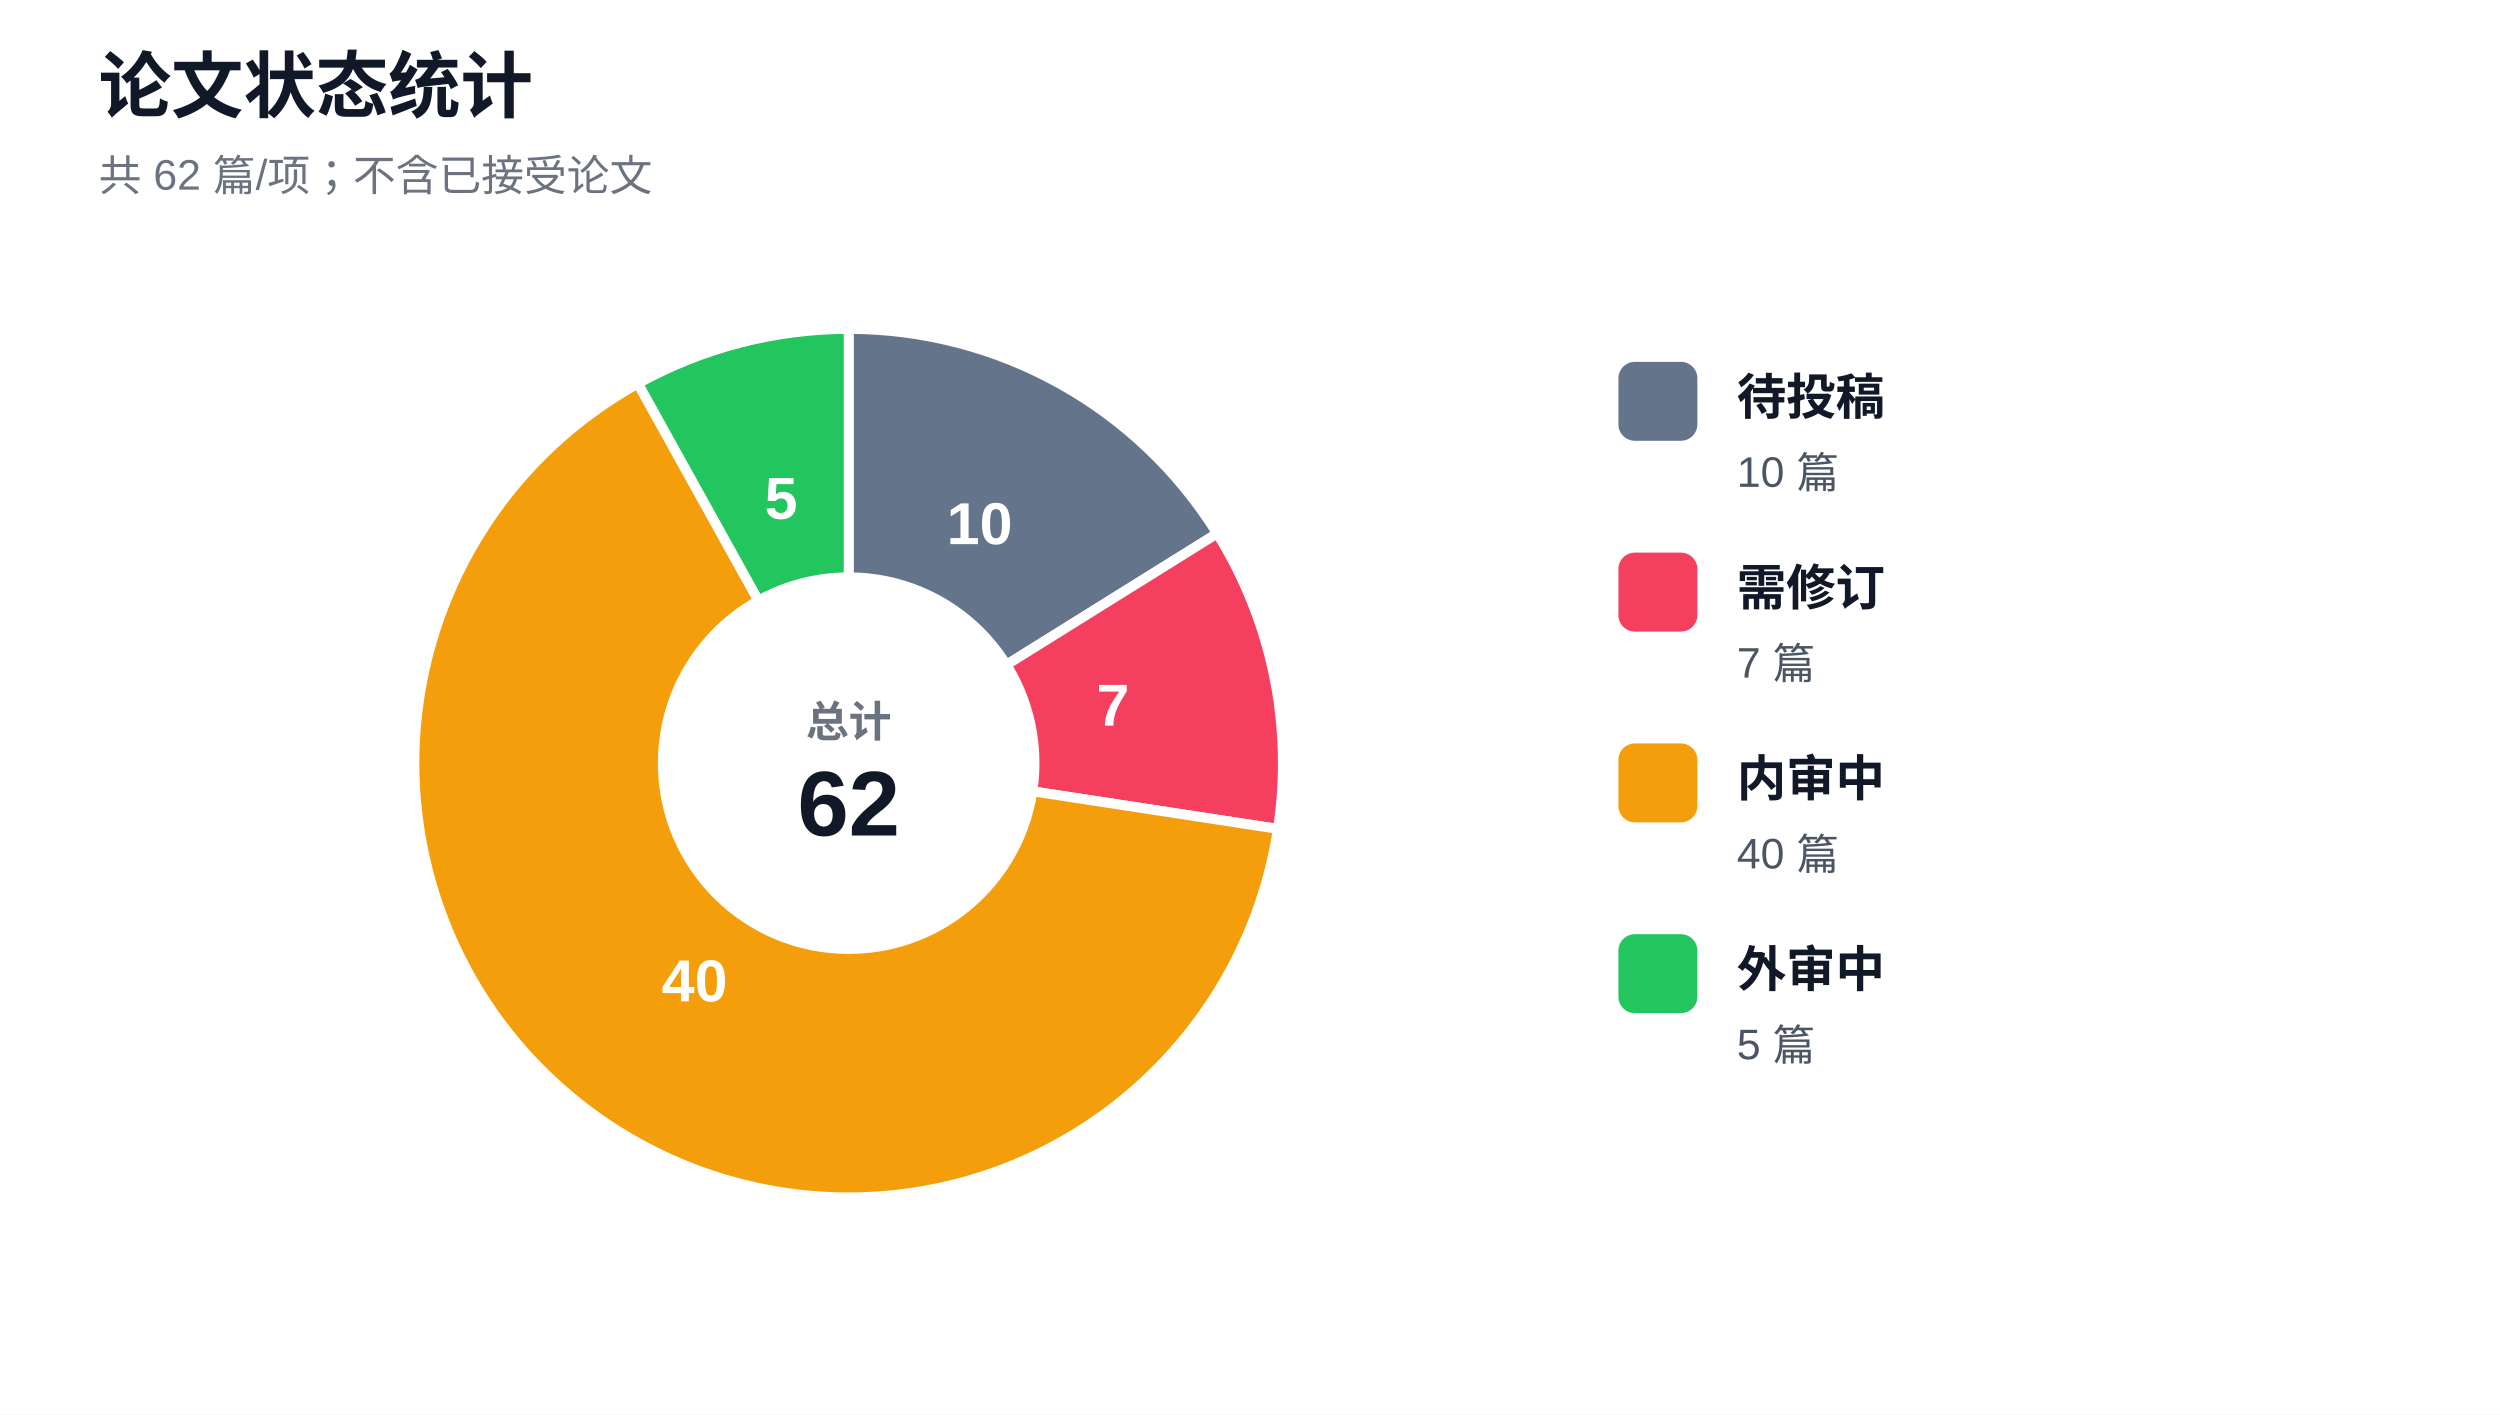
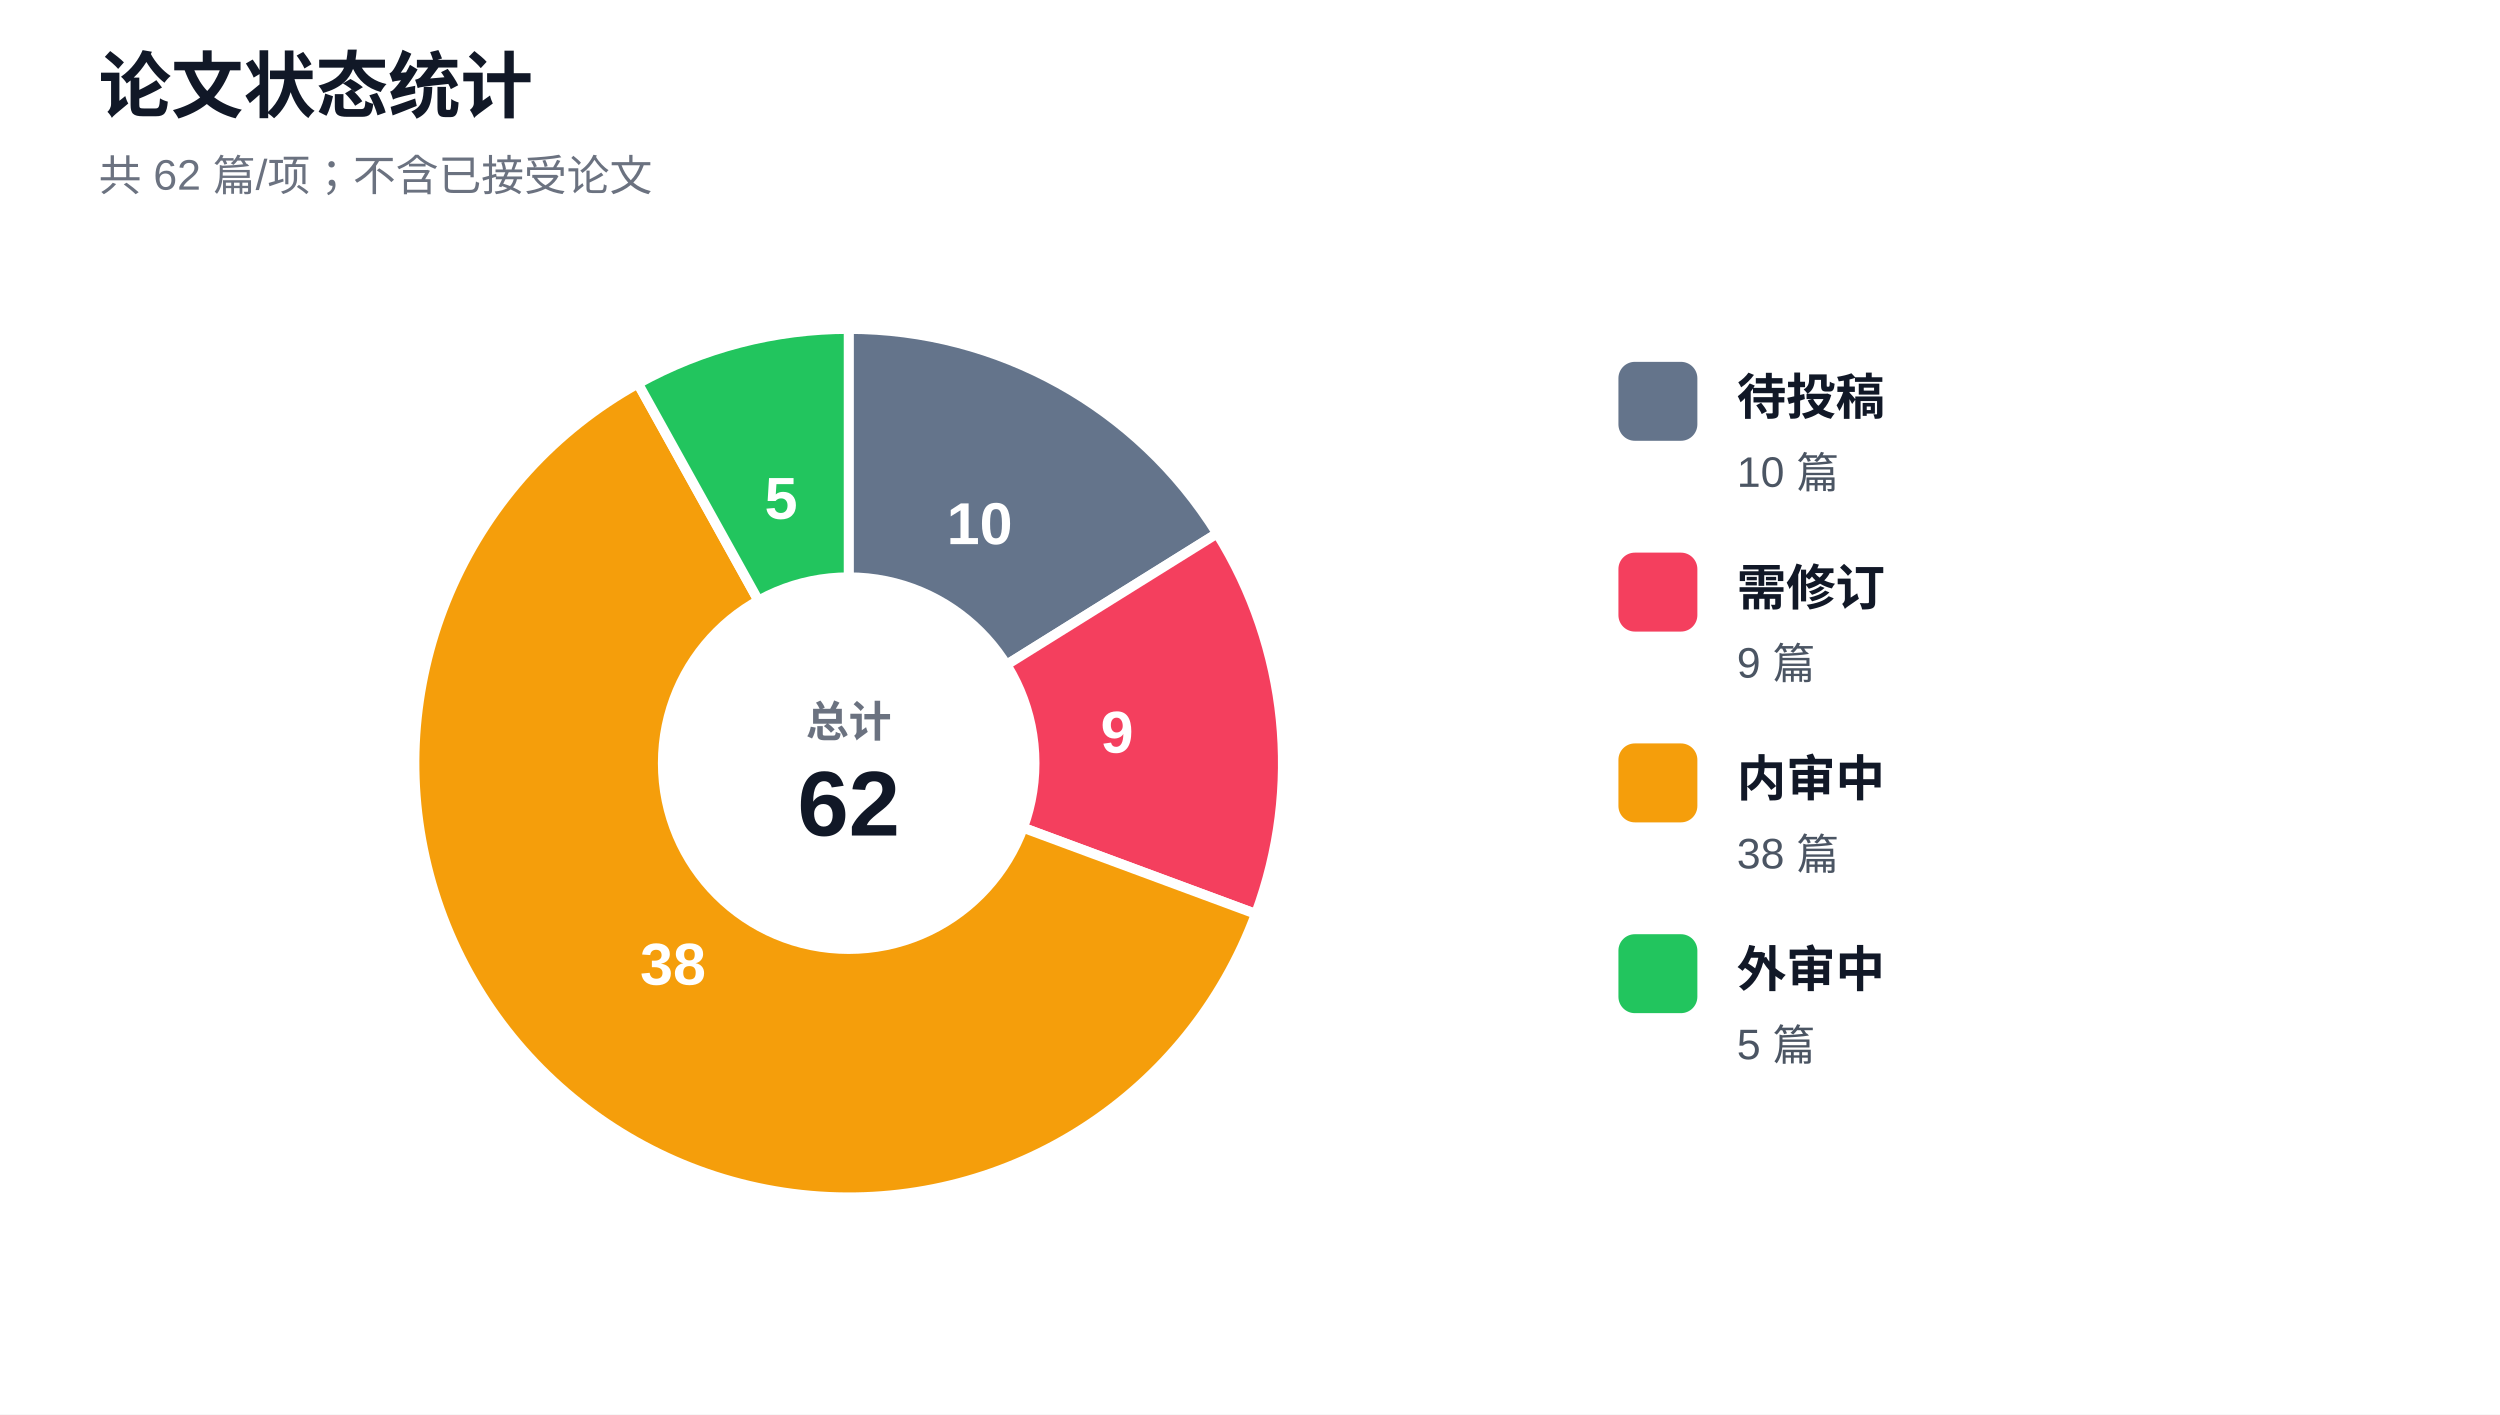
<svg xmlns="http://www.w3.org/2000/svg" width="760" height="430" viewBox="0 0 760 430" role="img" aria-labelledby="title desc">
  <rect width="760" height="430" fill="#ffffff" />
  <text x="30" y="34" fill="#111827" font-family="Arial, Microsoft YaHei, sans-serif" font-size="22" font-weight="700">论文状态统计</text>
  <text x="30" y="58" fill="#6b7280" font-family="Arial, Microsoft YaHei, sans-serif" font-size="13">共 62 篇/项；不含已接受论文</text>
  <g font-family="Arial, Microsoft YaHei, sans-serif">
    <path d="M 258 232 L 258 100 A 132 132 0 0 1 370.021 162.177 Z" fill="#64748b" stroke="#ffffff" stroke-width="3" />
    <text x="297.795" y="160.304" fill="#ffffff" font-size="18" font-weight="800" text-anchor="middle" dominant-baseline="middle">10</text>
-     <path d="M 258 232 L 370.021 162.177 A 132 132 0 0 1 388.478 251.988 Z" fill="#f43f5e" stroke="#ffffff" stroke-width="3" />
-     <text x="338.321" y="215.494" fill="#ffffff" font-size="18" font-weight="800" text-anchor="middle" dominant-baseline="middle">7</text>
-     <path d="M 258 232 L 388.478 251.988 A 132 132 0 1 1 193.94 116.586 Z" fill="#f59e0b" stroke="#ffffff" stroke-width="3" />
-     <text x="211.156" y="299.303" fill="#ffffff" font-size="18" font-weight="800" text-anchor="middle" dominant-baseline="middle">40</text>
+     <path d="M 258 232 L 370.021 162.177 A 132 132 0 0 1 381.783 277.844 Z" fill="#f43f5e" stroke="#ffffff" stroke-width="3" />
+     <text x="339.579" y="223.704" fill="#ffffff" font-size="18" font-weight="800" text-anchor="middle" dominant-baseline="middle">9</text>
+     <path d="M 258 232 L 381.783 277.844 A 132 132 0 1 1 193.94 116.586 Z" fill="#f59e0b" stroke="#ffffff" stroke-width="3" />
+     <text x="204.587" y="294.218" fill="#ffffff" font-size="18" font-weight="800" text-anchor="middle" dominant-baseline="middle">38</text>
    <path d="M 258 232 L 193.94 116.586 A 132 132 0 0 1 258 100 Z" fill="#22c55e" stroke="#ffffff" stroke-width="3" />
    <text x="237.446" y="152.618" fill="#ffffff" font-size="18" font-weight="800" text-anchor="middle" dominant-baseline="middle">5</text>
    <circle cx="258" cy="232" r="58" fill="#ffffff" />
    <text x="258" y="224" fill="#6b7280" font-size="13" font-weight="700" text-anchor="middle">总计</text>
    <text x="258" y="254" fill="#111827" font-size="28" font-weight="700" text-anchor="middle">62</text>
  </g>
  <g font-family="Arial, Microsoft YaHei, sans-serif">
    <rect x="492" y="110" width="24" height="24" rx="5" fill="#64748b" />
    <text x="528" y="126" fill="#111827" font-size="15" font-weight="700">待投稿</text>
    <text x="528" y="148" fill="#4b5563" font-size="13">10 篇</text>
    <rect x="492" y="168" width="24" height="24" rx="5" fill="#f43f5e" />
    <text x="528" y="184" fill="#111827" font-size="15" font-weight="700">需修订</text>
-     <text x="528" y="206" fill="#4b5563" font-size="13">7 篇</text>
+     <text x="528" y="206" fill="#4b5563" font-size="13">9 篇</text>
    <rect x="492" y="226" width="24" height="24" rx="5" fill="#f59e0b" />
    <text x="528" y="242" fill="#111827" font-size="15" font-weight="700">内审中</text>
-     <text x="528" y="264" fill="#4b5563" font-size="13">40 篇</text>
+     <text x="528" y="264" fill="#4b5563" font-size="13">38 篇</text>
    <rect x="492" y="284" width="24" height="24" rx="5" fill="#22c55e" />
    <text x="528" y="300" fill="#111827" font-size="15" font-weight="700">外审中</text>
    <text x="528" y="322" fill="#4b5563" font-size="13">5 篇</text>
  </g>
</svg>
